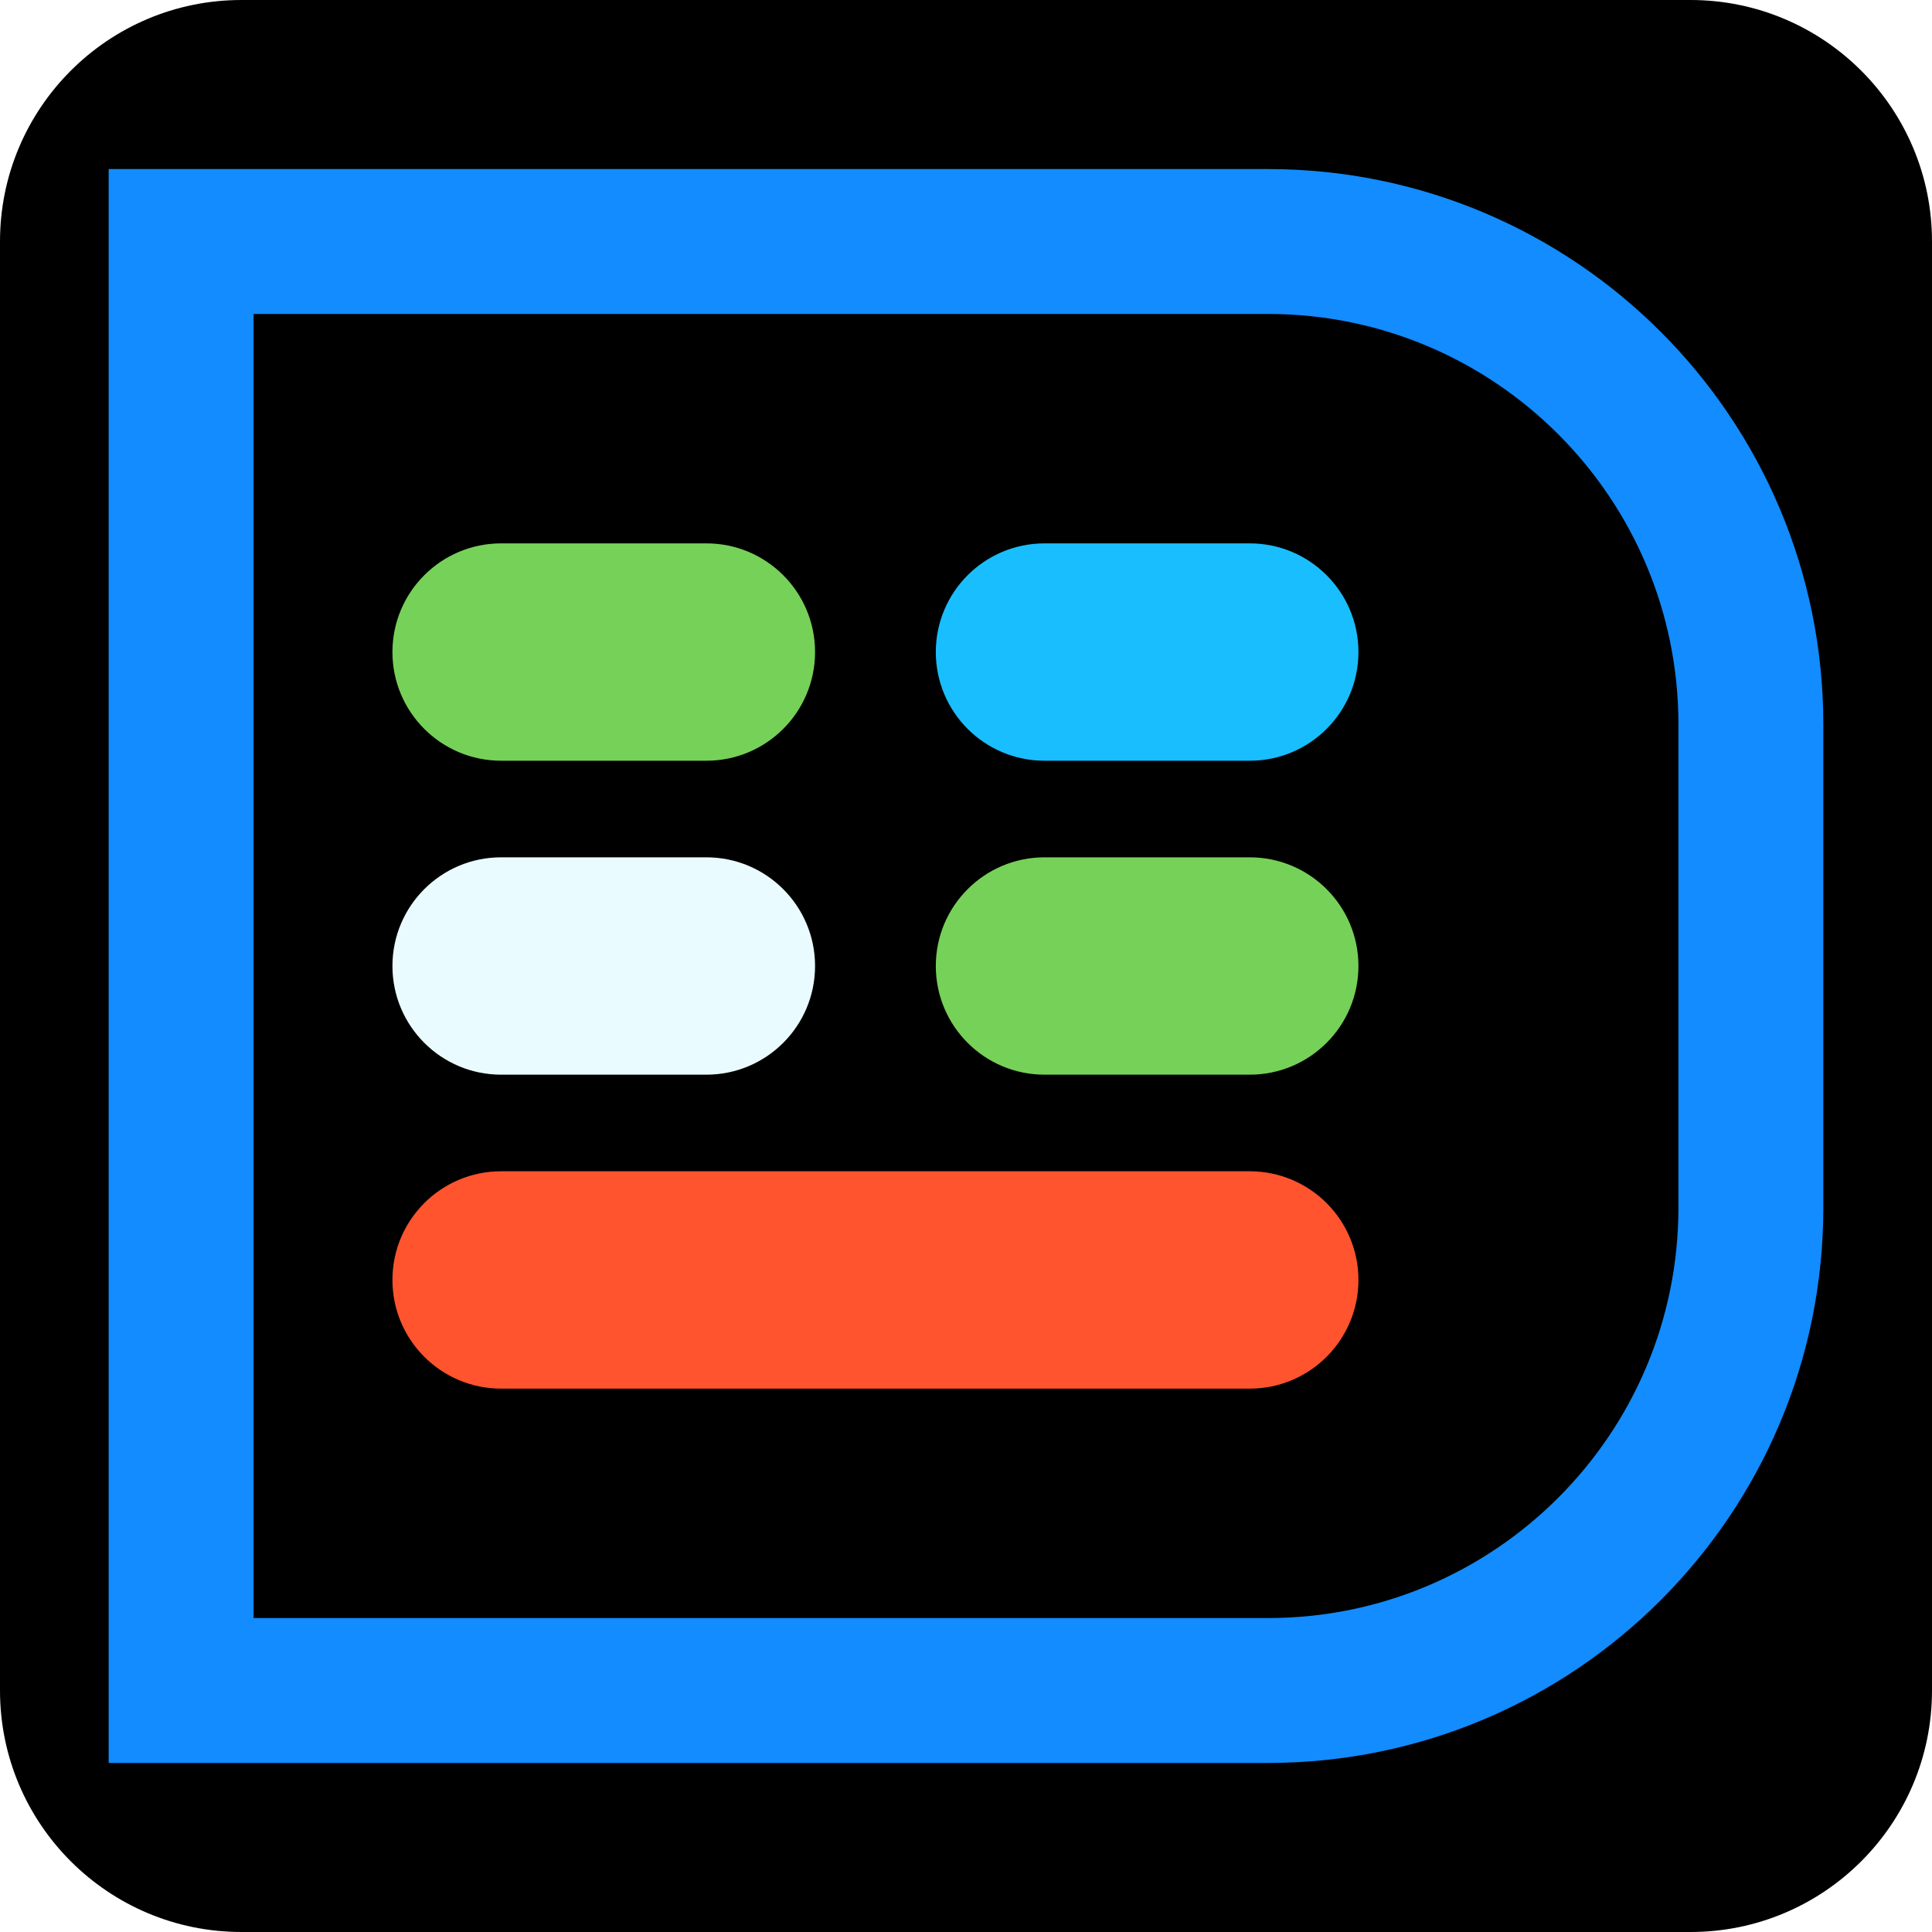
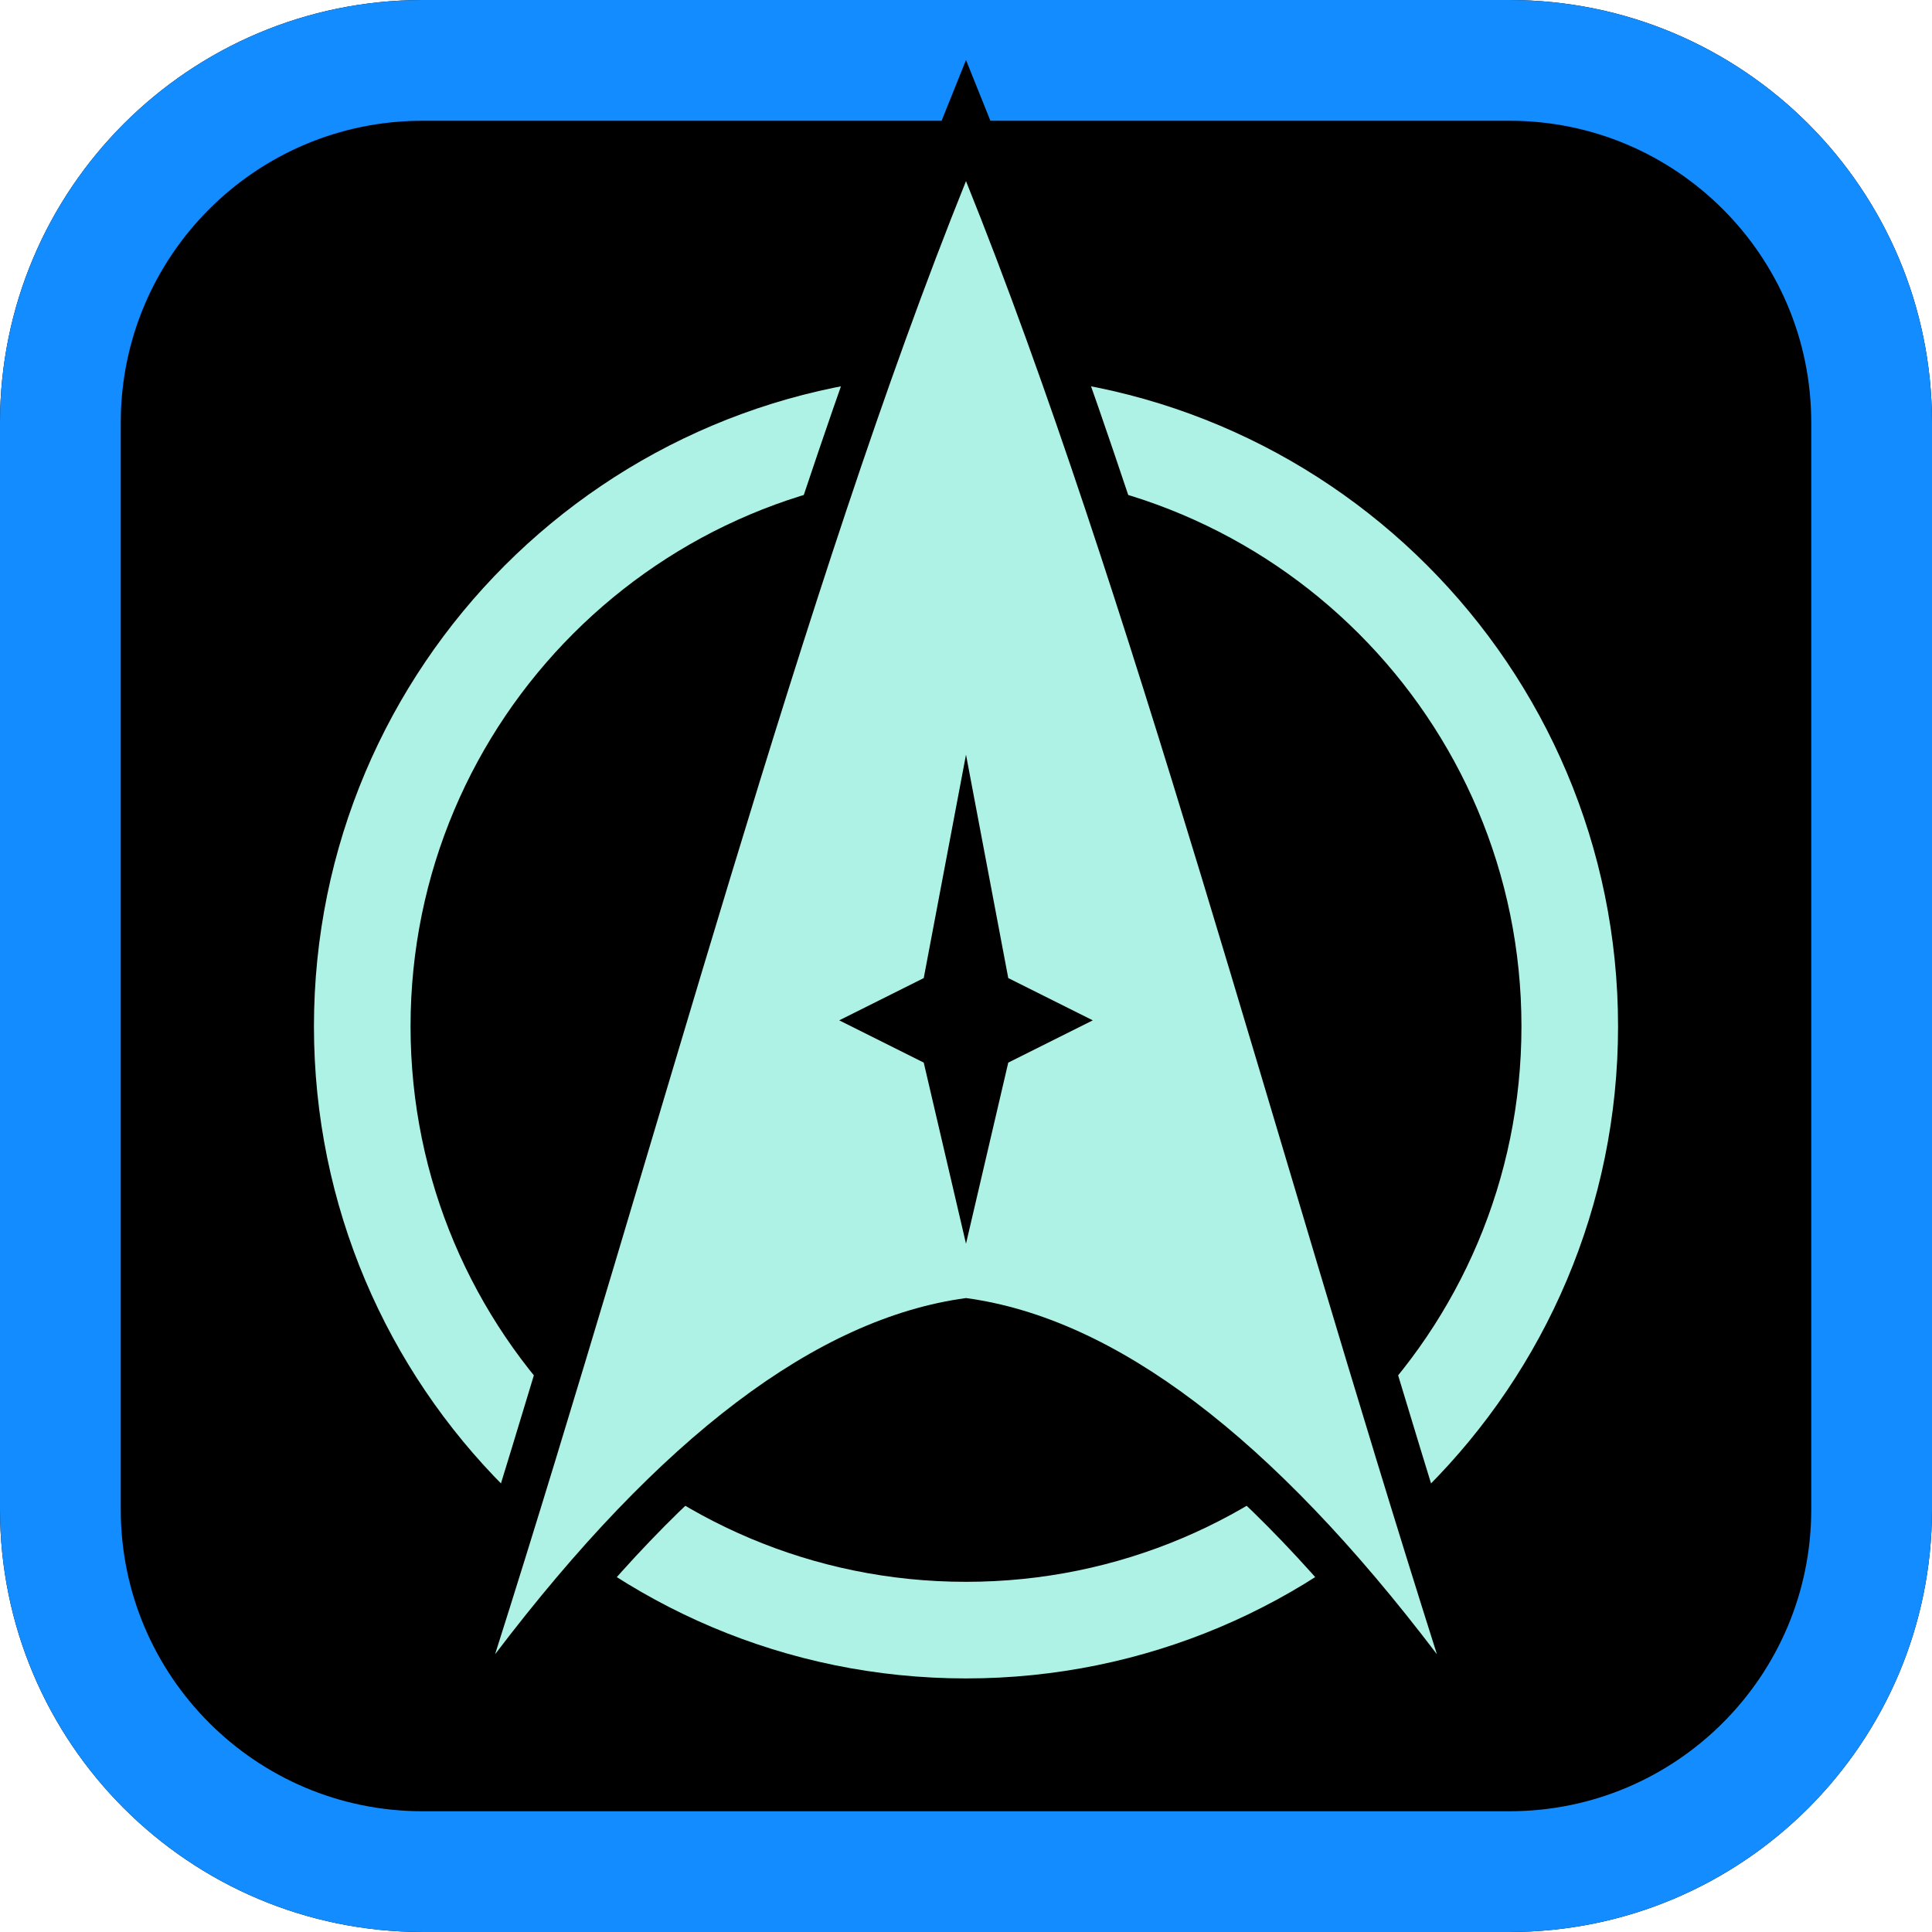
<svg xmlns="http://www.w3.org/2000/svg" viewBox="0 0 32 32" width="32" height="32">
-   <rect width="32" height="32" rx="4" fill="#000000" />
-   <path d="M3 4h18a8 8 0 0 1 8 8v8a8 8 0 0 1-8 8H3z" fill="none" stroke="#128cff" stroke-width="2.4" />
-   <rect x="6.5" y="9" width="7" height="3.6" rx="1.8" fill="#76d158" />
-   <rect x="15.5" y="9" width="7" height="3.6" rx="1.8" fill="#19beff" />
-   <rect x="6.5" y="14.2" width="7" height="3.6" rx="1.8" fill="#e9fbff" />
-   <rect x="15.5" y="14.2" width="7" height="3.6" rx="1.8" fill="#76d158" />
-   <rect x="6.5" y="19.4" width="16" height="3.6" rx="1.8" fill="#ff542e" />
+   <rect width="32" height="32" rx="7" fill="#000" />
+   <rect x="1" y="1" width="30" height="30" rx="6" fill="none" stroke="#128cff" stroke-width="2" />
+   <circle cx="16.0" cy="17.0" r="10.0" fill="none" stroke="#aef2e6" stroke-width="1.6" />
+   <path d="M16.0 3.0C18.7 9.7 21.1 18.9 23.8 27.4Q19.7 22.0 16.0 21.5Q12.3 22.0 8.2 27.4C10.9 18.9 13.3 9.7 16.0 3.0Z" fill="#000" stroke="#000" stroke-width="1.5" />
+   <path d="M16.0 3.0C18.7 9.7 21.1 18.9 23.8 27.4Q19.7 22.0 16.0 21.5Q12.3 22.0 8.2 27.4C10.9 18.9 13.3 9.7 16.0 3.0ZM16.0 12.5L16.7 16.2L18.1 16.9L16.7 17.6L16.0 20.6L15.3 17.6L13.9 16.9L15.3 16.2Z" fill="#aef2e6" fill-rule="evenodd" />
</svg>
